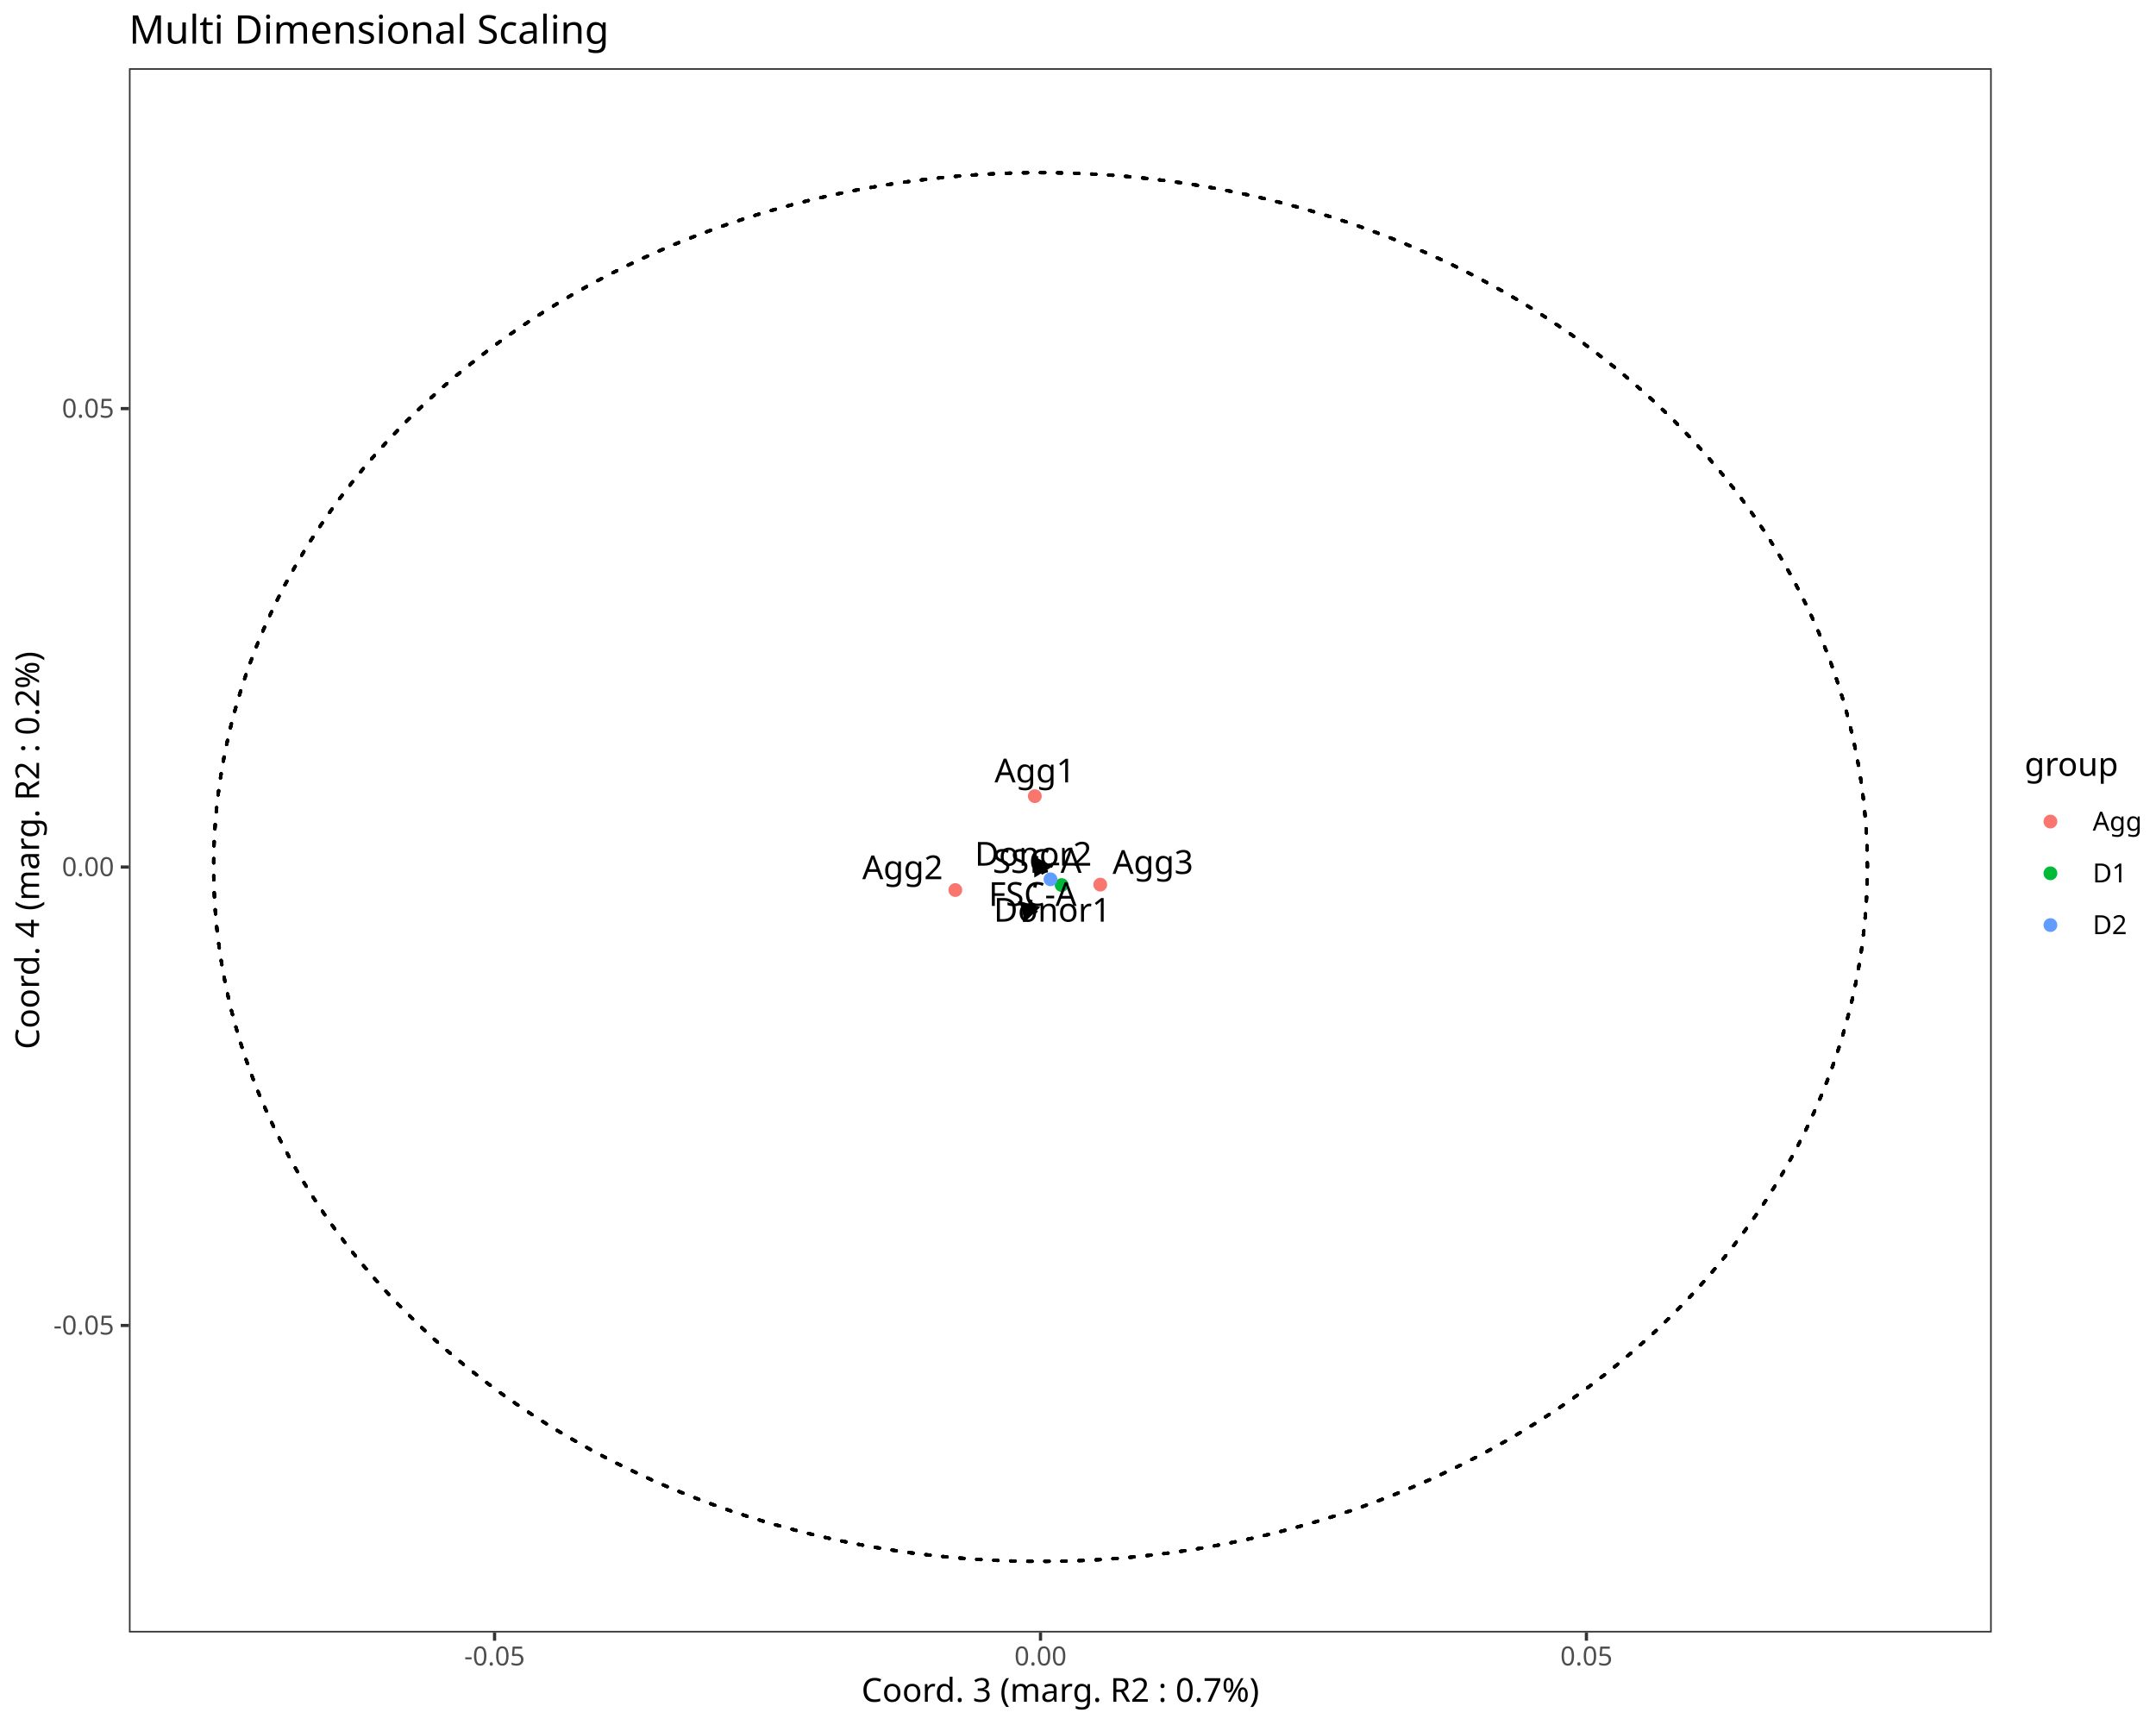
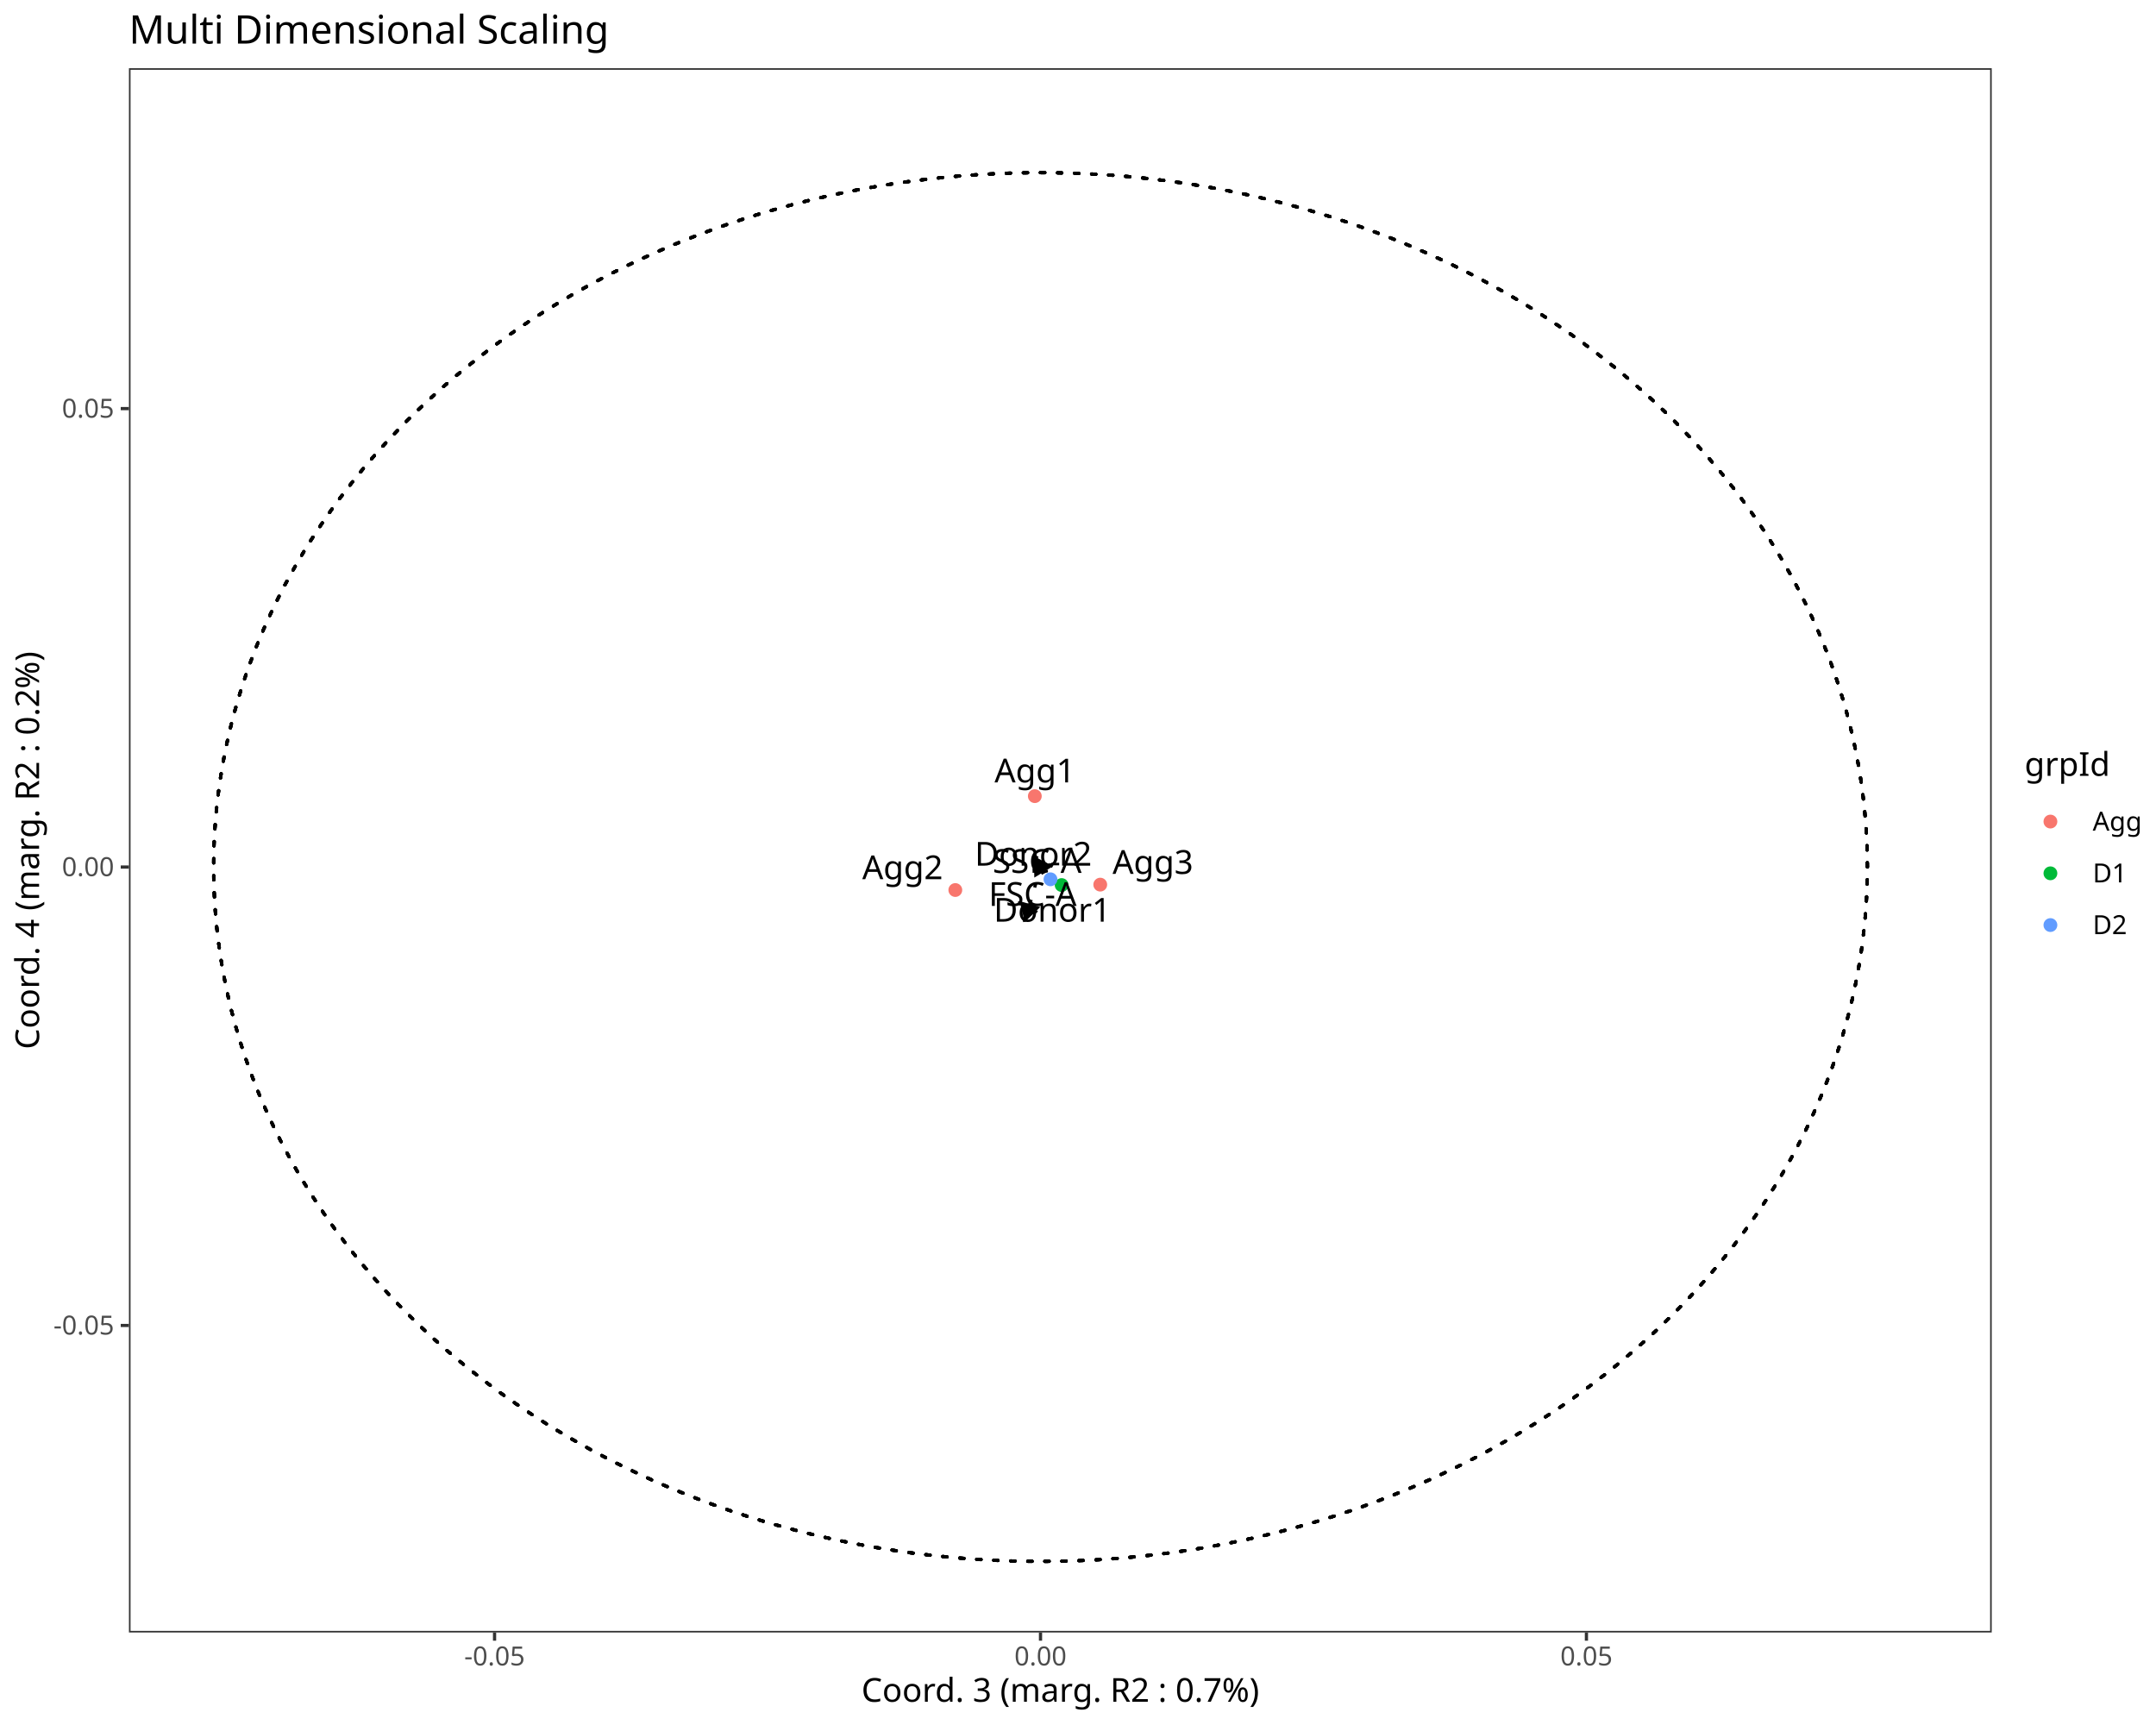
<svg xmlns="http://www.w3.org/2000/svg" class="svglite" data-engine-version="2.0" width="720.00pt" height="576.00pt" viewBox="0 0 720.00 576.00">
  <defs>
    <style type="text/css">
    .svglite line, .svglite polyline, .svglite polygon, .svglite path, .svglite rect, .svglite circle {
      fill: none;
      stroke: #000000;
      stroke-linecap: round;
      stroke-linejoin: round;
      stroke-miterlimit: 10.00;
    }
  </style>
  </defs>
  <rect width="100%" height="100%" style="stroke: none; fill: #FFFFFF;" />
  <defs>
    <clipPath id="cpMC4wMHw3MjAuMDB8MC4wMHw1NzYuMDA=">
      <rect x="0.00" y="0.00" width="720.00" height="576.00" />
    </clipPath>
  </defs>
  <g clip-path="url(#cpMC4wMHw3MjAuMDB8MC4wMHw1NzYuMDA=)">
    <rect x="-0" y="0.00" width="720.00" height="576.00" style="stroke-width: 1.07; stroke: #FFFFFF; fill: #FFFFFF;" />
  </g>
  <defs>
    <clipPath id="cpNDMuMDZ8NjY1LjE0fDIyLjc4fDU0NS4xMQ==">
      <rect x="43.06" y="22.78" width="622.08" height="522.33" />
    </clipPath>
  </defs>
  <g clip-path="url(#cpNDMuMDZ8NjY1LjE0fDIyLjc4fDU0NS4xMQ==)">
    <rect x="43.06" y="22.78" width="622.08" height="522.33" style="stroke-width: 1.07; stroke: none; fill: #FFFFFF;" />
    <text x="351.40" y="307.76" text-anchor="middle" style="font-size: 11.04px; font-family: sans;" textLength="36.21px" lengthAdjust="spacingAndGlyphs">Donor1</text>
    <text x="345.07" y="289.05" text-anchor="middle" style="font-size: 11.04px; font-family: sans;" textLength="36.21px" lengthAdjust="spacingAndGlyphs">Donor2</text>
    <text x="345.59" y="261.25" text-anchor="middle" style="font-size: 11.04px; font-family: sans;" textLength="25.79px" lengthAdjust="spacingAndGlyphs">Agg1</text>
    <text x="301.42" y="293.57" text-anchor="middle" style="font-size: 11.04px; font-family: sans;" textLength="25.79px" lengthAdjust="spacingAndGlyphs">Agg2</text>
    <text x="385.01" y="291.80" text-anchor="middle" style="font-size: 11.04px; font-family: sans;" textLength="25.79px" lengthAdjust="spacingAndGlyphs">Agg3</text>
    <circle cx="354.54" cy="295.53" r="1.95" style="stroke-width: 0.71; stroke: #00BA38; fill: #00BA38;" />
    <circle cx="350.81" cy="293.61" r="1.95" style="stroke-width: 0.71; stroke: #619CFF; fill: #619CFF;" />
    <circle cx="345.58" cy="265.84" r="1.95" style="stroke-width: 0.71; stroke: #F8766D; fill: #F8766D;" />
    <circle cx="319.03" cy="297.19" r="1.95" style="stroke-width: 0.71; stroke: #F8766D; fill: #F8766D;" />
    <circle cx="367.43" cy="295.39" r="1.95" style="stroke-width: 0.71; stroke: #F8766D; fill: #F8766D;" />
    <line x1="347.48" y1="289.51" x2="342.23" y2="307.87" style="stroke-width: 1.07; stroke-dasharray: 1.42,4.27; stroke-linecap: butt;" />
    <polygon points="340.48,300.89 342.23,307.87 347.40,302.87 " style="stroke-width: 1.07; stroke-dasharray: 1.42,4.27; stroke-linecap: butt; fill: #000000;" />
    <line x1="347.48" y1="289.51" x2="345.25" y2="285.84" style="stroke-width: 1.07; stroke-dasharray: 1.42,4.27; stroke-linecap: butt;" />
    <polygon points="351.56,289.31 345.25,285.84 345.41,293.04 " style="stroke-width: 1.07; stroke-dasharray: 1.42,4.27; stroke-linecap: butt; fill: #000000;" />
    <text x="344.85" y="302.49" text-anchor="middle" style="font-size: 11.04px; font-family: sans;" textLength="33.13px" lengthAdjust="spacingAndGlyphs">FSC-A</text>
    <text x="346.36" y="291.48" text-anchor="middle" style="font-size: 11.04px; font-family: sans;" textLength="33.75px" lengthAdjust="spacingAndGlyphs">SSC-A</text>
    <polygon points="347.48,57.65 352.30,57.69 357.11,57.79 361.93,57.97 366.74,58.22 371.54,58.53 376.34,58.92 381.13,59.38 385.91,59.91 390.68,60.51 395.43,61.17 400.17,61.91 404.89,62.72 409.60,63.59 414.28,64.54 418.95,65.55 423.59,66.63 428.21,67.78 432.81,69.00 437.38,70.28 441.92,71.63 446.44,73.05 450.92,74.53 455.37,76.08 459.79,77.70 464.18,79.37 468.53,81.12 472.84,82.92 477.12,84.79 481.35,86.72 485.55,88.71 489.70,90.77 493.81,92.88 497.87,95.06 501.89,97.29 505.86,99.58 509.79,101.93 513.66,104.34 517.49,106.80 521.26,109.32 524.98,111.90 528.64,114.52 532.25,117.21 535.80,119.94 539.30,122.72 542.74,125.56 546.11,128.45 549.43,131.38 552.69,134.37 555.88,137.40 559.01,140.47 562.08,143.60 565.08,146.76 568.01,149.97 570.88,153.23 573.68,156.52 576.41,159.86 579.07,163.23 581.66,166.64 584.17,170.09 586.62,173.58 588.99,177.10 591.29,180.66 593.52,184.25 595.67,187.87 597.74,191.52 599.74,195.20 601.66,198.92 603.51,202.65 605.27,206.42 606.96,210.21 608.57,214.02 610.10,217.86 611.55,221.72 612.92,225.60 614.21,229.50 615.41,233.42 616.54,237.35 617.58,241.30 618.54,245.27 619.42,249.25 620.22,253.24 620.93,257.24 621.56,261.25 622.10,265.27 622.56,269.30 622.94,273.34 623.24,277.38 623.45,281.42 623.57,285.46 623.62,289.51 623.57,293.56 623.45,297.60 623.24,301.65 622.94,305.68 622.56,309.72 622.10,313.75 621.56,317.77 620.93,321.78 620.22,325.78 619.42,329.77 618.54,333.75 617.58,337.72 616.54,341.67 615.41,345.60 614.21,349.52 612.92,353.42 611.55,357.30 610.10,361.16 608.57,365.00 606.96,368.81 605.27,372.60 603.51,376.37 601.66,380.11 599.74,383.82 597.74,387.50 595.67,391.15 593.52,394.77 591.29,398.36 588.99,401.92 586.62,405.44 584.17,408.93 581.66,412.38 579.07,415.79 576.41,419.16 573.68,422.50 570.88,425.79 568.01,429.05 565.08,432.26 562.08,435.42 559.01,438.55 555.88,441.62 552.69,444.65 549.43,447.64 546.11,450.57 542.74,453.46 539.30,456.30 535.80,459.08 532.25,461.82 528.64,464.50 524.98,467.13 521.26,469.70 517.49,472.22 513.66,474.68 509.79,477.09 505.86,479.44 501.89,481.73 497.87,483.96 493.81,486.14 489.70,488.25 485.55,490.31 481.35,492.30 477.12,494.23 472.84,496.10 468.53,497.90 464.18,499.65 459.79,501.32 455.37,502.94 450.92,504.49 446.44,505.97 441.92,507.39 437.38,508.74 432.81,510.02 428.21,511.24 423.59,512.39 418.95,513.47 414.28,514.48 409.60,515.43 404.89,516.30 400.17,517.11 395.43,517.85 390.68,518.52 385.91,519.11 381.13,519.64 376.34,520.10 371.54,520.49 366.74,520.81 361.93,521.05 357.11,521.23 352.30,521.33 347.48,521.37 342.66,521.33 337.84,521.23 333.03,521.05 328.22,520.81 323.41,520.49 318.61,520.10 313.82,519.64 309.05,519.11 304.28,518.52 299.53,517.85 294.79,517.11 290.07,516.30 285.36,515.43 280.67,514.48 276.01,513.47 271.36,512.39 266.74,511.24 262.15,510.02 257.58,508.74 253.03,507.39 248.52,505.97 244.03,504.49 239.58,502.94 235.16,501.32 230.78,499.65 226.43,497.90 222.11,496.10 217.84,494.23 213.60,492.30 209.41,490.31 205.26,488.25 201.15,486.14 197.08,483.96 193.06,481.73 189.09,479.44 185.17,477.09 181.29,474.68 177.47,472.22 173.70,469.70 169.98,467.13 166.31,464.50 162.71,461.82 159.15,459.08 155.66,456.30 152.22,453.46 148.84,450.57 145.52,447.64 142.27,444.65 139.07,441.62 135.94,438.55 132.88,435.42 129.88,432.26 126.94,429.05 124.08,425.79 121.28,422.50 118.55,419.16 115.89,415.79 113.30,412.38 110.78,408.93 108.33,405.44 105.96,401.92 103.66,398.36 101.44,394.77 99.29,391.15 97.21,387.50 95.21,383.82 93.29,380.11 91.45,376.37 89.68,372.60 87.99,368.81 86.38,365.00 84.85,361.16 83.41,357.30 82.04,353.42 80.75,349.52 79.54,345.60 78.42,341.67 77.37,337.72 76.41,333.75 75.53,329.77 74.74,325.78 74.03,321.78 73.40,317.77 72.85,313.75 72.39,309.72 72.01,305.68 71.72,301.65 71.51,297.60 71.38,293.56 71.34,289.51 71.38,285.46 71.51,281.42 71.72,277.38 72.01,273.34 72.39,269.30 72.85,265.27 73.40,261.25 74.03,257.24 74.74,253.24 75.53,249.25 76.41,245.27 77.37,241.30 78.42,237.35 79.54,233.42 80.75,229.50 82.04,225.60 83.41,221.72 84.85,217.86 86.38,214.02 87.99,210.21 89.68,206.42 91.45,202.65 93.29,198.92 95.21,195.20 97.21,191.52 99.29,187.87 101.44,184.25 103.66,180.66 105.96,177.10 108.33,173.58 110.78,170.09 113.30,166.64 115.89,163.23 118.55,159.86 121.28,156.52 124.08,153.23 126.94,149.97 129.88,146.76 132.88,143.60 135.94,140.47 139.07,137.40 142.27,134.37 145.52,131.38 148.84,128.45 152.22,125.56 155.66,122.72 159.15,119.94 162.71,117.21 166.31,114.52 169.98,111.90 173.70,109.32 177.47,106.80 181.29,104.34 185.17,101.93 189.09,99.58 193.06,97.29 197.08,95.06 201.15,92.88 205.26,90.77 209.41,88.71 213.60,86.72 217.84,84.79 222.11,82.92 226.43,81.12 230.78,79.37 235.16,77.70 239.58,76.08 244.03,74.53 248.52,73.05 253.03,71.63 257.58,70.28 262.15,69.00 266.74,67.78 271.36,66.63 276.01,65.55 280.67,64.54 285.36,63.59 290.07,62.72 294.79,61.91 299.53,61.17 304.28,60.51 309.05,59.91 313.82,59.38 318.61,58.92 323.41,58.53 328.22,58.22 333.03,57.97 337.84,57.79 342.66,57.69 347.48,57.65 " style="stroke-width: 1.07; stroke-dasharray: 1.42,4.27; fill: none;" />
    <polygon points="347.48,57.65 352.30,57.69 357.11,57.79 361.93,57.97 366.74,58.22 371.54,58.53 376.34,58.92 381.13,59.38 385.91,59.91 390.68,60.51 395.43,61.17 400.17,61.91 404.89,62.72 409.60,63.59 414.28,64.54 418.95,65.55 423.59,66.63 428.21,67.78 432.81,69.00 437.38,70.28 441.92,71.63 446.44,73.05 450.92,74.53 455.37,76.08 459.79,77.70 464.18,79.37 468.53,81.12 472.84,82.92 477.12,84.79 481.35,86.72 485.55,88.71 489.70,90.77 493.81,92.88 497.87,95.06 501.89,97.29 505.86,99.58 509.79,101.93 513.66,104.34 517.49,106.80 521.26,109.32 524.98,111.90 528.64,114.52 532.25,117.21 535.80,119.94 539.30,122.72 542.74,125.56 546.11,128.45 549.43,131.38 552.69,134.37 555.88,137.40 559.01,140.47 562.08,143.60 565.08,146.76 568.01,149.97 570.88,153.23 573.68,156.52 576.41,159.86 579.07,163.23 581.66,166.64 584.17,170.09 586.62,173.58 588.99,177.10 591.29,180.66 593.52,184.25 595.67,187.87 597.74,191.52 599.74,195.20 601.66,198.92 603.51,202.65 605.27,206.42 606.96,210.21 608.57,214.02 610.10,217.86 611.55,221.72 612.92,225.60 614.21,229.50 615.41,233.42 616.54,237.35 617.58,241.30 618.54,245.27 619.42,249.25 620.22,253.24 620.93,257.24 621.56,261.25 622.10,265.27 622.56,269.30 622.94,273.34 623.24,277.38 623.45,281.42 623.57,285.46 623.62,289.51 623.57,293.56 623.45,297.60 623.24,301.65 622.94,305.68 622.56,309.72 622.10,313.75 621.56,317.77 620.93,321.78 620.22,325.78 619.42,329.77 618.54,333.75 617.58,337.72 616.54,341.67 615.41,345.60 614.21,349.52 612.92,353.42 611.55,357.30 610.10,361.16 608.57,365.00 606.96,368.81 605.27,372.60 603.51,376.37 601.66,380.11 599.74,383.82 597.74,387.50 595.67,391.15 593.52,394.77 591.29,398.36 588.99,401.92 586.62,405.44 584.17,408.93 581.66,412.38 579.07,415.79 576.41,419.16 573.68,422.50 570.88,425.79 568.01,429.05 565.08,432.26 562.08,435.42 559.01,438.55 555.88,441.62 552.69,444.65 549.43,447.64 546.11,450.57 542.74,453.46 539.30,456.30 535.80,459.08 532.25,461.82 528.64,464.50 524.98,467.13 521.26,469.70 517.49,472.22 513.66,474.68 509.79,477.09 505.86,479.44 501.89,481.73 497.87,483.96 493.81,486.14 489.70,488.25 485.55,490.31 481.35,492.30 477.12,494.23 472.84,496.10 468.53,497.90 464.18,499.65 459.79,501.32 455.37,502.94 450.92,504.49 446.44,505.97 441.92,507.39 437.38,508.74 432.81,510.02 428.21,511.24 423.59,512.39 418.95,513.47 414.28,514.48 409.60,515.43 404.89,516.30 400.17,517.11 395.43,517.85 390.68,518.52 385.91,519.11 381.13,519.64 376.34,520.10 371.54,520.49 366.74,520.81 361.93,521.05 357.11,521.23 352.30,521.33 347.48,521.37 342.66,521.33 337.84,521.23 333.03,521.05 328.22,520.81 323.41,520.49 318.61,520.10 313.82,519.64 309.05,519.11 304.28,518.52 299.53,517.85 294.79,517.11 290.07,516.30 285.36,515.43 280.67,514.48 276.01,513.47 271.36,512.39 266.74,511.24 262.15,510.02 257.58,508.74 253.03,507.39 248.52,505.97 244.03,504.49 239.58,502.94 235.16,501.32 230.78,499.65 226.43,497.90 222.11,496.10 217.84,494.23 213.60,492.30 209.41,490.31 205.26,488.25 201.15,486.14 197.08,483.96 193.06,481.73 189.09,479.44 185.17,477.09 181.29,474.68 177.47,472.22 173.70,469.70 169.98,467.13 166.31,464.50 162.71,461.82 159.15,459.08 155.66,456.30 152.22,453.46 148.84,450.57 145.52,447.64 142.27,444.65 139.07,441.62 135.94,438.55 132.88,435.42 129.88,432.26 126.94,429.05 124.08,425.79 121.28,422.50 118.55,419.16 115.89,415.79 113.30,412.38 110.78,408.93 108.33,405.44 105.96,401.92 103.66,398.36 101.44,394.77 99.29,391.15 97.21,387.50 95.21,383.82 93.29,380.11 91.45,376.37 89.68,372.60 87.99,368.81 86.38,365.00 84.85,361.16 83.41,357.30 82.04,353.42 80.75,349.52 79.54,345.60 78.42,341.67 77.37,337.72 76.41,333.75 75.53,329.77 74.74,325.78 74.03,321.78 73.40,317.77 72.85,313.75 72.39,309.72 72.01,305.68 71.72,301.65 71.51,297.60 71.38,293.56 71.34,289.51 71.38,285.46 71.51,281.42 71.72,277.38 72.01,273.34 72.39,269.30 72.85,265.27 73.40,261.25 74.03,257.24 74.74,253.24 75.53,249.25 76.41,245.27 77.37,241.30 78.42,237.35 79.54,233.42 80.75,229.50 82.04,225.60 83.41,221.72 84.85,217.86 86.38,214.02 87.99,210.21 89.68,206.42 91.45,202.65 93.29,198.92 95.21,195.20 97.21,191.52 99.29,187.87 101.44,184.25 103.66,180.66 105.96,177.10 108.33,173.58 110.78,170.09 113.30,166.64 115.89,163.23 118.55,159.86 121.28,156.52 124.08,153.23 126.94,149.97 129.88,146.76 132.88,143.60 135.94,140.47 139.07,137.40 142.27,134.37 145.52,131.38 148.84,128.45 152.22,125.56 155.66,122.72 159.15,119.94 162.71,117.21 166.31,114.52 169.98,111.90 173.70,109.32 177.47,106.80 181.29,104.34 185.17,101.93 189.09,99.58 193.06,97.29 197.08,95.06 201.15,92.88 205.26,90.77 209.41,88.71 213.60,86.72 217.84,84.79 222.11,82.92 226.43,81.12 230.78,79.37 235.16,77.70 239.58,76.08 244.03,74.53 248.52,73.05 253.03,71.63 257.58,70.28 262.15,69.00 266.74,67.78 271.36,66.63 276.01,65.55 280.67,64.54 285.36,63.59 290.07,62.72 294.79,61.91 299.53,61.17 304.28,60.51 309.05,59.91 313.82,59.38 318.61,58.92 323.41,58.53 328.22,58.22 333.03,57.97 337.84,57.79 342.66,57.69 347.48,57.65 " style="stroke-width: 1.07; stroke-dasharray: 1.42,4.27; fill: none;" />
    <polygon points="347.48,57.65 352.30,57.69 357.11,57.79 361.93,57.97 366.74,58.22 371.54,58.53 376.34,58.92 381.13,59.38 385.91,59.91 390.68,60.51 395.43,61.17 400.17,61.91 404.89,62.72 409.60,63.59 414.28,64.54 418.95,65.55 423.59,66.63 428.21,67.78 432.81,69.00 437.38,70.28 441.92,71.63 446.44,73.05 450.92,74.53 455.37,76.08 459.79,77.70 464.18,79.37 468.53,81.12 472.84,82.92 477.12,84.79 481.35,86.72 485.55,88.71 489.70,90.77 493.81,92.88 497.87,95.06 501.89,97.29 505.86,99.58 509.79,101.93 513.66,104.34 517.49,106.80 521.26,109.32 524.98,111.90 528.64,114.52 532.25,117.21 535.80,119.94 539.30,122.72 542.74,125.56 546.11,128.45 549.43,131.38 552.69,134.37 555.88,137.40 559.01,140.47 562.08,143.60 565.08,146.76 568.01,149.97 570.88,153.23 573.68,156.52 576.41,159.86 579.07,163.23 581.66,166.64 584.17,170.09 586.62,173.58 588.99,177.10 591.29,180.66 593.52,184.25 595.67,187.87 597.74,191.52 599.74,195.20 601.66,198.92 603.51,202.65 605.27,206.42 606.96,210.21 608.57,214.02 610.10,217.86 611.55,221.72 612.92,225.60 614.21,229.50 615.41,233.42 616.54,237.35 617.58,241.30 618.54,245.27 619.42,249.25 620.22,253.24 620.93,257.24 621.56,261.25 622.10,265.27 622.56,269.30 622.94,273.34 623.24,277.38 623.45,281.42 623.57,285.46 623.62,289.51 623.57,293.56 623.45,297.60 623.24,301.65 622.94,305.68 622.56,309.72 622.10,313.75 621.56,317.77 620.93,321.78 620.22,325.78 619.42,329.77 618.54,333.75 617.58,337.72 616.54,341.67 615.41,345.60 614.21,349.52 612.92,353.42 611.55,357.30 610.10,361.16 608.57,365.00 606.96,368.81 605.27,372.60 603.51,376.37 601.66,380.11 599.74,383.82 597.74,387.50 595.67,391.15 593.52,394.77 591.29,398.36 588.99,401.92 586.62,405.44 584.17,408.93 581.66,412.38 579.07,415.79 576.41,419.16 573.68,422.50 570.88,425.79 568.01,429.05 565.08,432.26 562.08,435.42 559.01,438.55 555.88,441.62 552.69,444.65 549.43,447.64 546.11,450.57 542.74,453.46 539.30,456.30 535.80,459.08 532.25,461.82 528.64,464.50 524.98,467.13 521.26,469.70 517.49,472.22 513.66,474.68 509.79,477.09 505.86,479.44 501.89,481.73 497.87,483.96 493.81,486.14 489.70,488.25 485.55,490.31 481.35,492.30 477.12,494.23 472.84,496.10 468.53,497.90 464.18,499.65 459.79,501.32 455.37,502.94 450.92,504.49 446.44,505.97 441.92,507.39 437.38,508.74 432.81,510.02 428.21,511.24 423.59,512.39 418.95,513.47 414.28,514.48 409.60,515.43 404.89,516.30 400.17,517.11 395.43,517.85 390.68,518.52 385.91,519.11 381.13,519.64 376.34,520.10 371.54,520.49 366.74,520.81 361.93,521.05 357.11,521.23 352.30,521.33 347.48,521.37 342.66,521.33 337.84,521.23 333.03,521.05 328.22,520.81 323.41,520.49 318.61,520.10 313.82,519.64 309.05,519.11 304.28,518.52 299.53,517.85 294.79,517.11 290.07,516.30 285.36,515.43 280.67,514.48 276.01,513.47 271.36,512.39 266.74,511.24 262.15,510.02 257.58,508.74 253.03,507.39 248.52,505.97 244.03,504.49 239.58,502.94 235.16,501.32 230.78,499.65 226.43,497.90 222.11,496.10 217.84,494.23 213.60,492.30 209.41,490.31 205.26,488.25 201.15,486.14 197.08,483.96 193.06,481.73 189.09,479.44 185.17,477.09 181.29,474.68 177.47,472.22 173.70,469.70 169.98,467.13 166.31,464.50 162.71,461.82 159.15,459.08 155.66,456.30 152.22,453.46 148.84,450.57 145.52,447.64 142.27,444.65 139.07,441.62 135.94,438.55 132.88,435.42 129.88,432.26 126.94,429.05 124.08,425.79 121.28,422.50 118.55,419.16 115.89,415.79 113.30,412.38 110.78,408.93 108.33,405.44 105.96,401.92 103.66,398.36 101.44,394.77 99.29,391.15 97.21,387.50 95.21,383.82 93.29,380.11 91.45,376.37 89.68,372.60 87.99,368.81 86.38,365.00 84.85,361.16 83.41,357.30 82.04,353.42 80.75,349.52 79.54,345.60 78.42,341.67 77.37,337.72 76.41,333.75 75.53,329.77 74.74,325.78 74.03,321.78 73.40,317.77 72.85,313.75 72.39,309.72 72.01,305.68 71.72,301.65 71.51,297.60 71.38,293.56 71.34,289.51 71.38,285.46 71.51,281.42 71.72,277.38 72.01,273.34 72.39,269.30 72.85,265.27 73.40,261.25 74.03,257.24 74.74,253.24 75.53,249.25 76.41,245.27 77.37,241.30 78.42,237.35 79.54,233.42 80.75,229.50 82.04,225.60 83.41,221.72 84.85,217.86 86.38,214.02 87.99,210.21 89.68,206.42 91.45,202.65 93.29,198.92 95.21,195.20 97.21,191.52 99.29,187.87 101.44,184.25 103.66,180.66 105.96,177.10 108.33,173.58 110.78,170.09 113.30,166.64 115.89,163.23 118.55,159.86 121.28,156.52 124.08,153.23 126.94,149.97 129.88,146.76 132.88,143.60 135.94,140.47 139.07,137.40 142.27,134.37 145.52,131.38 148.84,128.45 152.22,125.56 155.66,122.72 159.15,119.94 162.71,117.21 166.31,114.52 169.98,111.90 173.70,109.32 177.47,106.80 181.29,104.34 185.17,101.93 189.09,99.58 193.06,97.29 197.08,95.06 201.15,92.88 205.26,90.77 209.41,88.71 213.60,86.72 217.84,84.79 222.11,82.92 226.43,81.12 230.78,79.37 235.16,77.70 239.58,76.08 244.03,74.53 248.52,73.05 253.03,71.63 257.58,70.28 262.15,69.00 266.74,67.78 271.36,66.63 276.01,65.55 280.67,64.54 285.36,63.59 290.07,62.72 294.79,61.91 299.53,61.17 304.28,60.51 309.05,59.91 313.82,59.38 318.61,58.92 323.41,58.53 328.22,58.22 333.03,57.97 337.84,57.79 342.66,57.69 347.48,57.65 " style="stroke-width: 1.07; stroke-dasharray: 1.42,4.27; fill: none;" />
    <polygon points="347.48,57.65 352.30,57.69 357.11,57.79 361.93,57.97 366.74,58.22 371.54,58.53 376.34,58.92 381.13,59.38 385.91,59.91 390.68,60.51 395.43,61.17 400.17,61.91 404.89,62.72 409.60,63.59 414.28,64.54 418.95,65.55 423.59,66.63 428.21,67.78 432.81,69.00 437.38,70.28 441.92,71.63 446.44,73.05 450.92,74.53 455.37,76.08 459.79,77.70 464.18,79.37 468.53,81.12 472.84,82.92 477.12,84.79 481.35,86.72 485.55,88.71 489.70,90.77 493.81,92.88 497.87,95.06 501.89,97.29 505.86,99.58 509.79,101.93 513.66,104.34 517.49,106.80 521.26,109.32 524.98,111.90 528.64,114.52 532.25,117.21 535.80,119.94 539.30,122.72 542.74,125.56 546.11,128.45 549.43,131.38 552.69,134.37 555.88,137.40 559.01,140.47 562.08,143.60 565.08,146.76 568.01,149.97 570.88,153.23 573.68,156.52 576.41,159.86 579.07,163.23 581.66,166.64 584.17,170.09 586.62,173.58 588.99,177.10 591.29,180.66 593.52,184.25 595.67,187.87 597.74,191.52 599.74,195.20 601.66,198.92 603.51,202.65 605.27,206.42 606.96,210.21 608.57,214.02 610.10,217.86 611.55,221.72 612.92,225.60 614.21,229.50 615.41,233.42 616.54,237.35 617.58,241.30 618.54,245.27 619.42,249.25 620.22,253.24 620.93,257.24 621.56,261.25 622.10,265.27 622.56,269.30 622.94,273.34 623.24,277.38 623.45,281.42 623.57,285.46 623.62,289.51 623.57,293.56 623.45,297.60 623.24,301.65 622.94,305.68 622.56,309.72 622.10,313.75 621.56,317.77 620.93,321.78 620.22,325.78 619.42,329.77 618.54,333.75 617.58,337.72 616.54,341.67 615.41,345.60 614.21,349.52 612.92,353.42 611.55,357.30 610.10,361.16 608.57,365.00 606.96,368.81 605.27,372.60 603.51,376.37 601.66,380.11 599.74,383.82 597.74,387.50 595.67,391.15 593.52,394.77 591.29,398.36 588.99,401.92 586.62,405.44 584.17,408.93 581.66,412.38 579.07,415.79 576.41,419.16 573.68,422.50 570.88,425.79 568.01,429.05 565.08,432.26 562.08,435.42 559.01,438.55 555.88,441.62 552.69,444.65 549.43,447.64 546.11,450.57 542.74,453.46 539.30,456.30 535.80,459.08 532.25,461.82 528.64,464.50 524.98,467.13 521.26,469.70 517.49,472.22 513.66,474.68 509.79,477.09 505.86,479.44 501.89,481.73 497.87,483.96 493.81,486.14 489.70,488.25 485.55,490.31 481.35,492.30 477.12,494.23 472.84,496.10 468.53,497.90 464.18,499.65 459.79,501.32 455.37,502.94 450.92,504.49 446.44,505.97 441.92,507.39 437.38,508.74 432.81,510.02 428.21,511.24 423.59,512.39 418.95,513.47 414.28,514.48 409.60,515.43 404.89,516.30 400.17,517.11 395.43,517.85 390.68,518.52 385.91,519.11 381.13,519.64 376.34,520.10 371.54,520.49 366.74,520.81 361.93,521.05 357.11,521.23 352.30,521.33 347.48,521.37 342.66,521.33 337.84,521.23 333.03,521.05 328.22,520.81 323.41,520.49 318.61,520.10 313.82,519.64 309.05,519.11 304.28,518.52 299.53,517.85 294.79,517.11 290.07,516.30 285.36,515.43 280.67,514.48 276.01,513.47 271.36,512.39 266.74,511.24 262.15,510.02 257.58,508.74 253.03,507.39 248.52,505.97 244.03,504.49 239.58,502.94 235.16,501.32 230.78,499.65 226.43,497.90 222.11,496.10 217.84,494.23 213.60,492.30 209.41,490.31 205.26,488.25 201.15,486.14 197.08,483.96 193.06,481.73 189.09,479.44 185.17,477.09 181.29,474.68 177.47,472.22 173.70,469.70 169.98,467.13 166.31,464.50 162.71,461.82 159.15,459.08 155.66,456.30 152.22,453.46 148.84,450.57 145.52,447.64 142.27,444.65 139.07,441.62 135.94,438.55 132.88,435.42 129.88,432.26 126.94,429.05 124.08,425.79 121.28,422.50 118.55,419.16 115.89,415.79 113.30,412.38 110.78,408.93 108.33,405.44 105.96,401.92 103.66,398.36 101.44,394.77 99.29,391.15 97.21,387.50 95.21,383.82 93.29,380.11 91.45,376.37 89.68,372.60 87.99,368.81 86.38,365.00 84.85,361.16 83.41,357.30 82.04,353.42 80.75,349.52 79.54,345.60 78.42,341.67 77.37,337.72 76.41,333.75 75.53,329.77 74.74,325.78 74.03,321.78 73.40,317.77 72.85,313.75 72.39,309.72 72.01,305.68 71.72,301.65 71.51,297.60 71.38,293.56 71.34,289.51 71.38,285.46 71.51,281.42 71.72,277.38 72.01,273.34 72.39,269.30 72.85,265.27 73.40,261.25 74.03,257.24 74.74,253.24 75.53,249.25 76.41,245.27 77.37,241.30 78.42,237.35 79.54,233.42 80.75,229.50 82.04,225.60 83.41,221.72 84.85,217.86 86.38,214.02 87.99,210.21 89.68,206.42 91.45,202.65 93.29,198.92 95.21,195.20 97.21,191.52 99.29,187.87 101.44,184.25 103.66,180.66 105.96,177.10 108.33,173.58 110.78,170.09 113.30,166.64 115.89,163.23 118.55,159.86 121.28,156.52 124.08,153.23 126.94,149.97 129.88,146.76 132.88,143.60 135.94,140.47 139.07,137.40 142.27,134.37 145.52,131.38 148.84,128.45 152.22,125.56 155.66,122.72 159.15,119.94 162.71,117.21 166.31,114.52 169.98,111.90 173.70,109.32 177.47,106.80 181.29,104.34 185.17,101.93 189.09,99.58 193.06,97.29 197.08,95.06 201.15,92.88 205.26,90.77 209.41,88.71 213.60,86.72 217.84,84.79 222.11,82.92 226.43,81.12 230.78,79.37 235.16,77.70 239.58,76.08 244.03,74.53 248.52,73.05 253.03,71.63 257.58,70.28 262.15,69.00 266.74,67.78 271.36,66.63 276.01,65.55 280.67,64.54 285.36,63.59 290.07,62.72 294.79,61.91 299.53,61.17 304.28,60.51 309.05,59.91 313.82,59.38 318.61,58.92 323.41,58.53 328.22,58.22 333.03,57.97 337.84,57.79 342.66,57.69 347.48,57.65 " style="stroke-width: 1.07; stroke-dasharray: 1.42,4.27; fill: none;" />
    <polygon points="347.48,57.65 352.30,57.69 357.11,57.79 361.93,57.97 366.74,58.22 371.54,58.53 376.34,58.92 381.13,59.38 385.91,59.91 390.68,60.51 395.43,61.17 400.17,61.91 404.89,62.72 409.60,63.59 414.28,64.54 418.95,65.55 423.59,66.63 428.21,67.78 432.81,69.00 437.38,70.28 441.92,71.63 446.44,73.05 450.92,74.53 455.37,76.08 459.79,77.70 464.18,79.37 468.53,81.12 472.84,82.92 477.12,84.79 481.35,86.72 485.55,88.71 489.70,90.77 493.81,92.88 497.87,95.06 501.89,97.29 505.86,99.58 509.79,101.93 513.66,104.34 517.49,106.80 521.26,109.32 524.98,111.90 528.64,114.52 532.25,117.21 535.80,119.94 539.30,122.72 542.74,125.56 546.11,128.45 549.43,131.38 552.69,134.37 555.88,137.40 559.01,140.47 562.08,143.60 565.08,146.76 568.01,149.97 570.88,153.23 573.68,156.52 576.41,159.86 579.07,163.23 581.66,166.64 584.17,170.09 586.62,173.58 588.99,177.10 591.29,180.66 593.52,184.25 595.67,187.87 597.74,191.52 599.74,195.20 601.66,198.92 603.51,202.65 605.27,206.42 606.96,210.21 608.57,214.02 610.10,217.86 611.55,221.72 612.92,225.60 614.21,229.50 615.41,233.42 616.54,237.35 617.58,241.30 618.54,245.27 619.42,249.25 620.22,253.24 620.93,257.24 621.56,261.25 622.10,265.27 622.56,269.30 622.94,273.34 623.24,277.38 623.45,281.42 623.57,285.46 623.62,289.51 623.57,293.56 623.45,297.60 623.24,301.65 622.94,305.68 622.56,309.72 622.10,313.75 621.56,317.77 620.93,321.78 620.22,325.78 619.42,329.77 618.54,333.75 617.58,337.72 616.54,341.67 615.41,345.60 614.21,349.52 612.92,353.42 611.55,357.30 610.10,361.16 608.57,365.00 606.96,368.81 605.27,372.60 603.51,376.37 601.66,380.11 599.74,383.82 597.74,387.50 595.67,391.15 593.52,394.77 591.29,398.36 588.99,401.92 586.62,405.44 584.17,408.93 581.66,412.38 579.07,415.79 576.41,419.16 573.68,422.50 570.88,425.79 568.01,429.05 565.08,432.26 562.08,435.42 559.01,438.55 555.88,441.62 552.69,444.65 549.43,447.64 546.11,450.57 542.74,453.46 539.30,456.30 535.80,459.08 532.25,461.82 528.64,464.50 524.98,467.13 521.26,469.70 517.49,472.22 513.66,474.68 509.79,477.09 505.86,479.44 501.89,481.73 497.87,483.96 493.81,486.14 489.70,488.25 485.55,490.31 481.35,492.30 477.12,494.23 472.84,496.10 468.53,497.90 464.18,499.65 459.79,501.32 455.37,502.94 450.92,504.49 446.44,505.97 441.92,507.39 437.38,508.74 432.81,510.02 428.21,511.24 423.59,512.39 418.95,513.47 414.28,514.48 409.60,515.43 404.89,516.30 400.17,517.11 395.43,517.85 390.68,518.52 385.91,519.11 381.13,519.64 376.34,520.10 371.54,520.49 366.74,520.81 361.93,521.05 357.11,521.23 352.30,521.33 347.48,521.37 342.66,521.33 337.84,521.23 333.03,521.05 328.22,520.81 323.41,520.49 318.61,520.10 313.82,519.64 309.05,519.11 304.28,518.52 299.53,517.85 294.79,517.11 290.07,516.30 285.36,515.43 280.67,514.48 276.01,513.47 271.36,512.39 266.74,511.24 262.15,510.02 257.58,508.74 253.03,507.39 248.52,505.97 244.03,504.49 239.58,502.94 235.16,501.32 230.78,499.65 226.43,497.90 222.11,496.10 217.84,494.23 213.60,492.30 209.41,490.31 205.26,488.25 201.15,486.14 197.08,483.96 193.06,481.73 189.09,479.44 185.17,477.09 181.29,474.68 177.47,472.22 173.70,469.70 169.98,467.13 166.31,464.50 162.71,461.82 159.15,459.08 155.66,456.30 152.22,453.46 148.84,450.57 145.52,447.64 142.27,444.65 139.07,441.62 135.94,438.55 132.88,435.42 129.88,432.26 126.94,429.05 124.08,425.79 121.28,422.50 118.55,419.16 115.89,415.79 113.30,412.38 110.78,408.93 108.33,405.44 105.96,401.92 103.66,398.36 101.44,394.77 99.29,391.15 97.21,387.50 95.21,383.82 93.29,380.11 91.45,376.37 89.68,372.60 87.99,368.81 86.38,365.00 84.85,361.16 83.41,357.30 82.04,353.42 80.75,349.52 79.54,345.60 78.42,341.67 77.37,337.72 76.41,333.75 75.53,329.77 74.74,325.78 74.03,321.78 73.40,317.77 72.85,313.75 72.39,309.72 72.01,305.68 71.72,301.65 71.51,297.60 71.38,293.56 71.34,289.51 71.38,285.46 71.51,281.42 71.72,277.38 72.01,273.34 72.39,269.30 72.85,265.27 73.40,261.25 74.03,257.24 74.74,253.24 75.53,249.25 76.41,245.27 77.37,241.30 78.42,237.35 79.54,233.42 80.75,229.50 82.04,225.60 83.41,221.72 84.85,217.86 86.38,214.02 87.99,210.21 89.68,206.42 91.45,202.65 93.29,198.92 95.21,195.20 97.21,191.52 99.29,187.87 101.44,184.25 103.66,180.66 105.96,177.10 108.33,173.58 110.78,170.09 113.30,166.64 115.89,163.23 118.55,159.86 121.28,156.52 124.08,153.23 126.94,149.97 129.88,146.76 132.88,143.60 135.94,140.47 139.07,137.40 142.27,134.37 145.52,131.38 148.84,128.45 152.22,125.56 155.66,122.72 159.15,119.94 162.71,117.21 166.31,114.52 169.98,111.90 173.70,109.32 177.47,106.80 181.29,104.34 185.17,101.93 189.09,99.58 193.06,97.29 197.08,95.06 201.15,92.88 205.26,90.77 209.41,88.71 213.60,86.72 217.84,84.79 222.11,82.92 226.43,81.12 230.78,79.37 235.16,77.70 239.58,76.08 244.03,74.53 248.52,73.05 253.03,71.63 257.58,70.28 262.15,69.00 266.74,67.78 271.36,66.63 276.01,65.55 280.67,64.54 285.36,63.59 290.07,62.72 294.79,61.91 299.53,61.17 304.28,60.51 309.05,59.91 313.82,59.38 318.61,58.92 323.41,58.53 328.22,58.22 333.03,57.97 337.84,57.79 342.66,57.69 347.48,57.65 " style="stroke-width: 1.07; stroke-dasharray: 1.42,4.27; fill: none;" />
    <rect x="43.06" y="22.78" width="622.08" height="522.33" style="stroke-width: 1.07; stroke: #333333;" />
  </g>
  <g clip-path="url(#cpMC4wMHw3MjAuMDB8MC4wMHw1NzYuMDA=)">
    <text x="38.13" y="445.62" text-anchor="end" style="font-size: 8.80px; fill: #4D4D4D; font-family: sans;" textLength="20.06px" lengthAdjust="spacingAndGlyphs">-0.05</text>
    <text x="38.13" y="292.54" text-anchor="end" style="font-size: 8.80px; fill: #4D4D4D; font-family: sans;" textLength="17.13px" lengthAdjust="spacingAndGlyphs">0.00</text>
    <text x="38.13" y="139.46" text-anchor="end" style="font-size: 8.80px; fill: #4D4D4D; font-family: sans;" textLength="17.13px" lengthAdjust="spacingAndGlyphs">0.05</text>
    <polyline points="40.32,442.59 43.06,442.59 " style="stroke-width: 1.07; stroke: #333333; stroke-linecap: butt;" />
    <polyline points="40.32,289.51 43.06,289.51 " style="stroke-width: 1.07; stroke: #333333; stroke-linecap: butt;" />
    <polyline points="40.32,136.43 43.06,136.43 " style="stroke-width: 1.07; stroke: #333333; stroke-linecap: butt;" />
    <polyline points="165.16,547.85 165.16,545.11 " style="stroke-width: 1.07; stroke: #333333; stroke-linecap: butt;" />
    <polyline points="347.48,547.85 347.48,545.11 " style="stroke-width: 1.07; stroke: #333333; stroke-linecap: butt;" />
    <polyline points="529.79,547.85 529.79,545.11 " style="stroke-width: 1.07; stroke: #333333; stroke-linecap: butt;" />
    <text x="165.16" y="556.10" text-anchor="middle" style="font-size: 8.80px; fill: #4D4D4D; font-family: sans;" textLength="20.06px" lengthAdjust="spacingAndGlyphs">-0.05</text>
    <text x="347.48" y="556.10" text-anchor="middle" style="font-size: 8.80px; fill: #4D4D4D; font-family: sans;" textLength="17.13px" lengthAdjust="spacingAndGlyphs">0.00</text>
    <text x="529.79" y="556.10" text-anchor="middle" style="font-size: 8.80px; fill: #4D4D4D; font-family: sans;" textLength="17.13px" lengthAdjust="spacingAndGlyphs">0.05</text>
    <text x="354.10" y="568.24" text-anchor="middle" style="font-size: 11.00px; font-family: sans;" textLength="132.06px" lengthAdjust="spacingAndGlyphs">Coord. 3 (marg. R2 : 0.7%)</text>
    <text transform="translate(13.05,283.95) rotate(-90)" text-anchor="middle" style="font-size: 11.00px; font-family: sans;" textLength="132.06px" lengthAdjust="spacingAndGlyphs">Coord. 4 (marg. R2 : 0.2%)</text>
    <rect x="676.10" y="250.36" width="38.42" height="67.17" style="stroke-width: 1.07; stroke: none; fill: #FFFFFF;" />
-     <text x="676.10" y="259.07" style="font-size: 11.00px; font-family: sans;" textLength="28.14px" lengthAdjust="spacingAndGlyphs">group</text>
+     <text x="676.10" y="259.07" style="font-size: 11.00px; font-family: sans;" textLength="25.07px" lengthAdjust="spacingAndGlyphs">grpId</text>
    <rect x="676.10" y="265.69" width="17.28" height="17.28" style="stroke-width: 1.07; stroke: none; fill: #FFFFFF;" />
    <circle cx="684.74" cy="274.33" r="1.95" style="stroke-width: 0.71; stroke: #F8766D; fill: #F8766D;" />
    <rect x="676.10" y="282.97" width="17.28" height="17.28" style="stroke-width: 1.07; stroke: none; fill: #FFFFFF;" />
    <circle cx="684.74" cy="291.61" r="1.95" style="stroke-width: 0.71; stroke: #00BA38; fill: #00BA38;" />
    <rect x="676.10" y="300.25" width="17.28" height="17.28" style="stroke-width: 1.07; stroke: none; fill: #FFFFFF;" />
    <circle cx="684.74" cy="308.89" r="1.95" style="stroke-width: 0.71; stroke: #619CFF; fill: #619CFF;" />
    <text x="698.86" y="277.36" style="font-size: 8.80px; font-family: sans;" textLength="15.66px" lengthAdjust="spacingAndGlyphs">Agg</text>
    <text x="698.86" y="294.64" style="font-size: 8.80px; font-family: sans;" textLength="11.25px" lengthAdjust="spacingAndGlyphs">D1</text>
    <text x="698.86" y="311.92" style="font-size: 8.80px; font-family: sans;" textLength="11.25px" lengthAdjust="spacingAndGlyphs">D2</text>
    <text x="43.06" y="14.56" style="font-size: 13.20px; font-family: sans;" textLength="151.15px" lengthAdjust="spacingAndGlyphs">Multi Dimensional Scaling</text>
  </g>
</svg>
